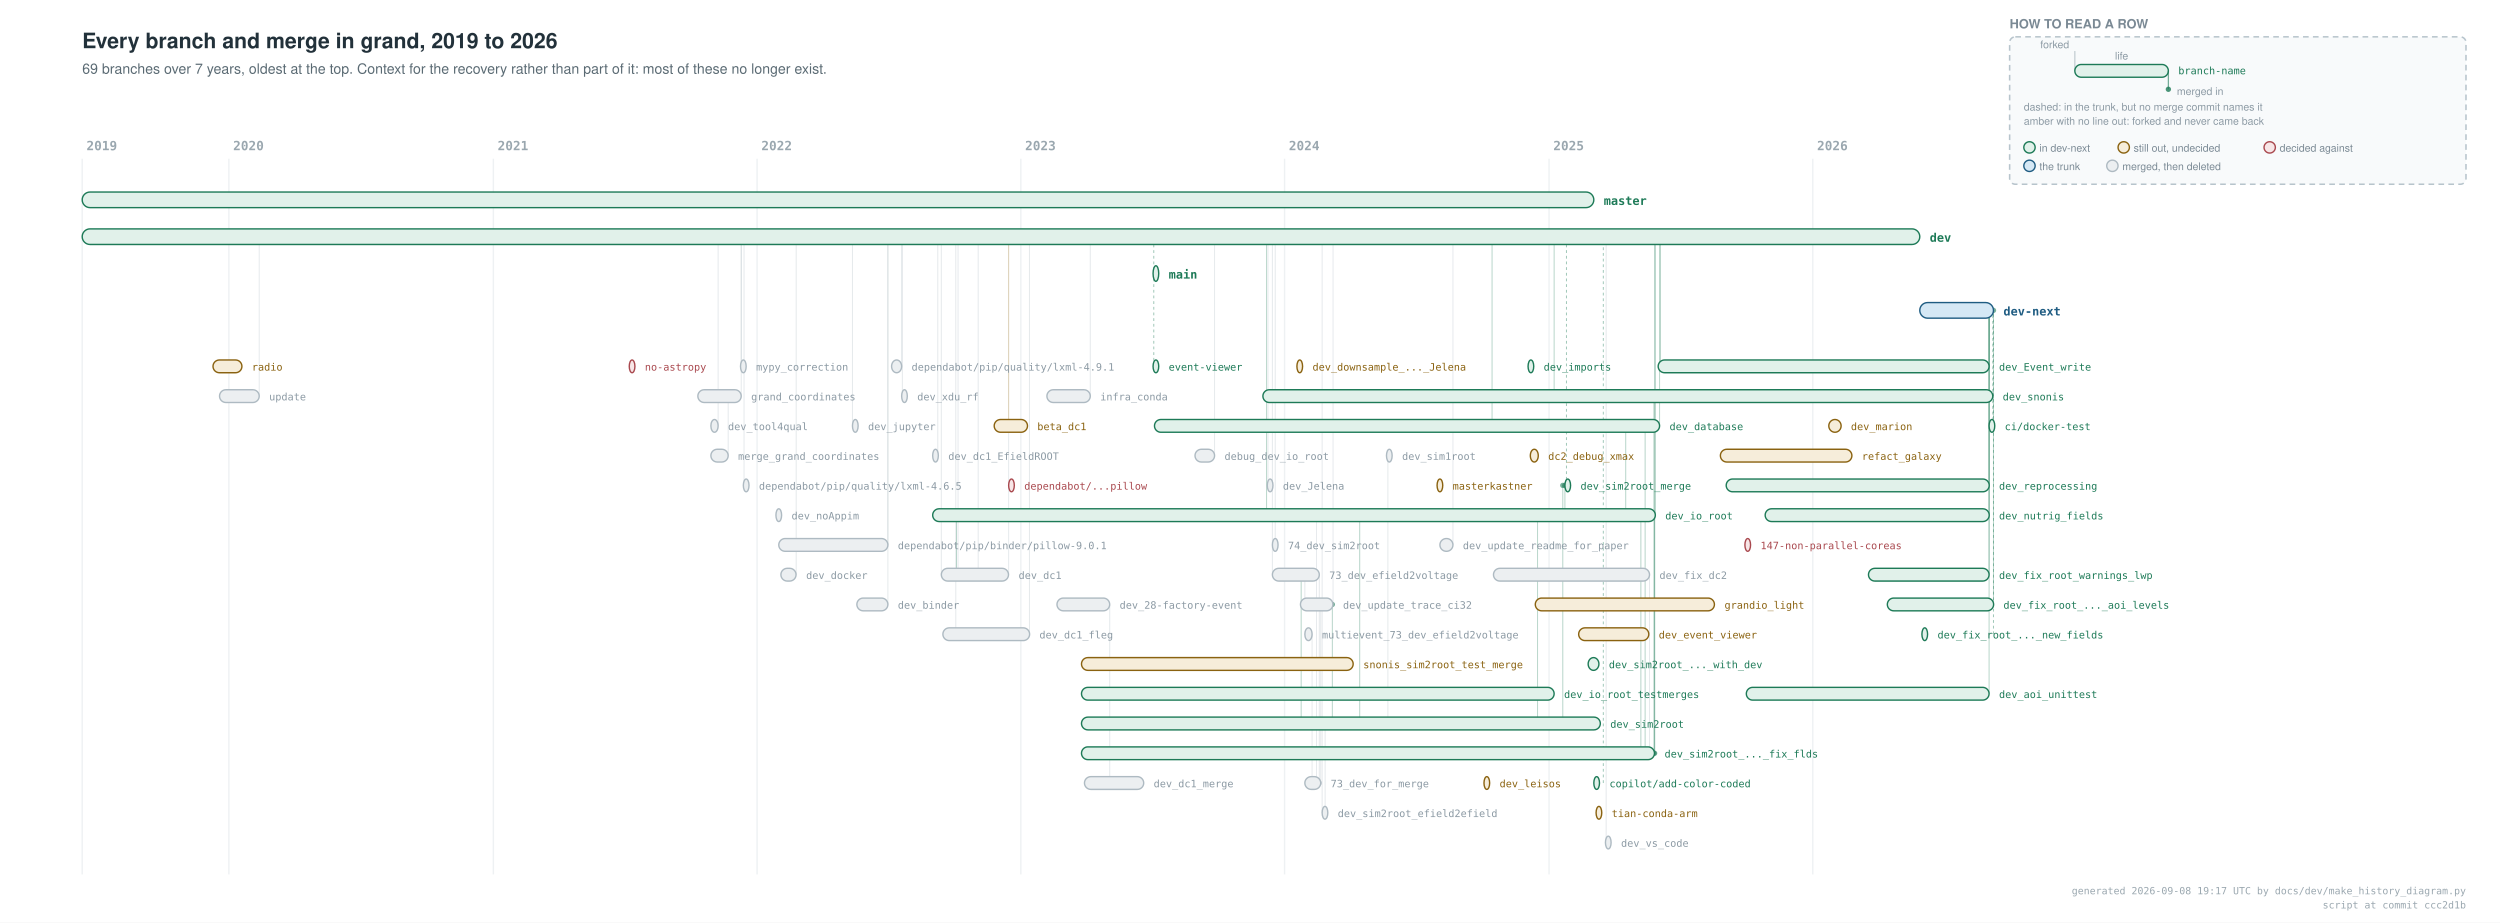
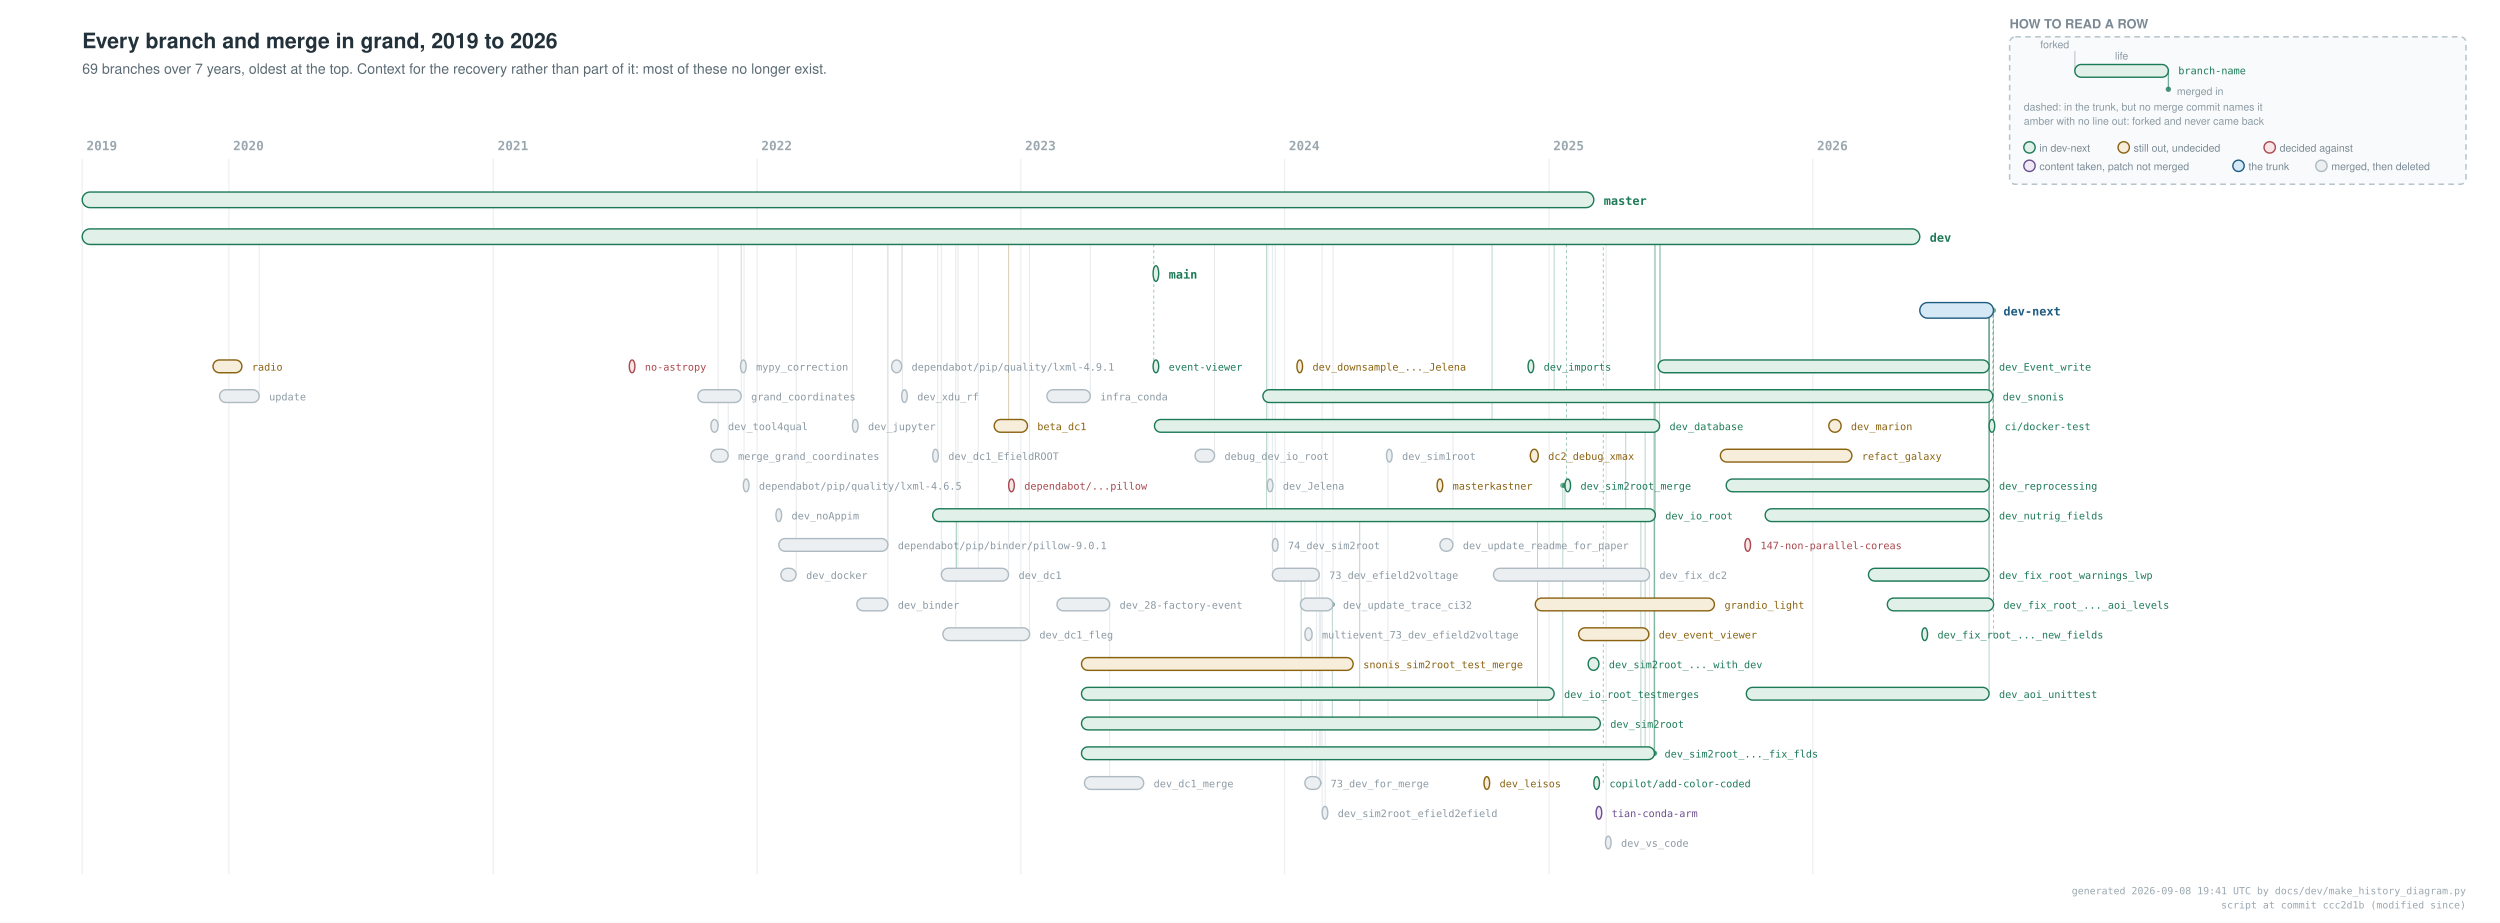
<svg xmlns="http://www.w3.org/2000/svg" viewBox="0 0 1764 651" width="1764" height="651" font-family="IBM Plex Sans, Helvetica, Arial, sans-serif">
  <rect width="1764" height="651" fill="#FFFFFF" />
  <text x="58" y="34" font-size="15" font-weight="600" fill="#22313A">Every branch and merge in grand, 2019 to 2026</text>
  <text x="58" y="52" font-size="10" fill="#5A6A73">69 branches over 7 years, oldest at the top. Context for the recovery rather than part of it: most of these no longer exist.</text>
  <line x1="58.0" y1="112" x2="58.0" y2="617" stroke="#EEF1F3" stroke-width="1" />
  <text x="61.0" y="106" font-family="IBM Plex Mono, monospace" font-size="9" font-weight="600" fill="#9AA7AF">2019</text>
  <line x1="161.5" y1="112" x2="161.5" y2="617" stroke="#EEF1F3" stroke-width="1" />
  <text x="164.5" y="106" font-family="IBM Plex Mono, monospace" font-size="9" font-weight="600" fill="#9AA7AF">2020</text>
  <line x1="348.1" y1="112" x2="348.1" y2="617" stroke="#EEF1F3" stroke-width="1" />
  <text x="351.1" y="106" font-family="IBM Plex Mono, monospace" font-size="9" font-weight="600" fill="#9AA7AF">2021</text>
  <line x1="534.2" y1="112" x2="534.2" y2="617" stroke="#EEF1F3" stroke-width="1" />
  <text x="537.2" y="106" font-family="IBM Plex Mono, monospace" font-size="9" font-weight="600" fill="#9AA7AF">2022</text>
  <line x1="720.3" y1="112" x2="720.3" y2="617" stroke="#EEF1F3" stroke-width="1" />
  <text x="723.3" y="106" font-family="IBM Plex Mono, monospace" font-size="9" font-weight="600" fill="#9AA7AF">2023</text>
  <line x1="906.4" y1="112" x2="906.4" y2="617" stroke="#EEF1F3" stroke-width="1" />
  <text x="909.4" y="106" font-family="IBM Plex Mono, monospace" font-size="9" font-weight="600" fill="#9AA7AF">2024</text>
  <line x1="1093.0" y1="112" x2="1093.0" y2="617" stroke="#EEF1F3" stroke-width="1" />
  <text x="1096.0" y="106" font-family="IBM Plex Mono, monospace" font-size="9" font-weight="600" fill="#9AA7AF">2025</text>
  <line x1="1279.1" y1="112" x2="1279.1" y2="617" stroke="#EEF1F3" stroke-width="1" />
  <text x="1282.1" y="106" font-family="IBM Plex Mono, monospace" font-size="9" font-weight="600" fill="#9AA7AF">2026</text>
  <path d="M 182.9 279.5 L 182.9 167.0" stroke="#AEBAC2" stroke-width="0.7" fill="none" opacity="0.32" />
  <circle cx="182.9" cy="167.0" r="1.9" fill="#AEBAC2" opacity="0.6" />
  <path d="M 506.7 300.5 L 506.7 167.0" stroke="#AEBAC2" stroke-width="0.7" fill="none" opacity="0.32" />
  <circle cx="506.7" cy="167.0" r="1.9" fill="#AEBAC2" opacity="0.6" />
  <path d="M 523.0 279.5 L 523.0 167.0" stroke="#AEBAC2" stroke-width="0.7" fill="none" opacity="0.32" />
  <circle cx="523.0" cy="167.0" r="1.9" fill="#AEBAC2" opacity="0.6" />
  <path d="M 513.8 321.5 L 513.8 279.5" stroke="#AEBAC2" stroke-width="0.7" fill="none" opacity="0.32" />
  <circle cx="513.8" cy="279.5" r="1.9" fill="#AEBAC2" opacity="0.6" />
  <path d="M 523.0 258.5 L 523.0 167.0" stroke="#AEBAC2" stroke-width="0.7" fill="none" opacity="0.32" />
  <circle cx="523.0" cy="167.0" r="1.9" fill="#AEBAC2" opacity="0.6" />
  <path d="M 525.0 342.5 L 525.0 167.0" stroke="#AEBAC2" stroke-width="0.7" fill="none" opacity="0.32" />
  <circle cx="525.0" cy="167.0" r="1.9" fill="#AEBAC2" opacity="0.6" />
  <path d="M 561.8 405.5 L 561.8 167.0" stroke="#AEBAC2" stroke-width="0.7" fill="none" opacity="0.32" />
  <circle cx="561.8" cy="167.0" r="1.9" fill="#AEBAC2" opacity="0.6" />
  <path d="M 601.5 300.5 L 601.5 167.0" stroke="#AEBAC2" stroke-width="0.7" fill="none" opacity="0.32" />
  <circle cx="601.5" cy="167.0" r="1.9" fill="#AEBAC2" opacity="0.6" />
  <path d="M 626.5 426.5 L 626.5 167.0" stroke="#AEBAC2" stroke-width="0.7" fill="none" opacity="0.32" />
  <circle cx="626.5" cy="167.0" r="1.9" fill="#AEBAC2" opacity="0.6" />
  <path d="M 626.5 384.5 L 626.5 167.0" stroke="#AEBAC2" stroke-width="0.7" fill="none" opacity="0.32" />
  <circle cx="626.5" cy="167.0" r="1.9" fill="#AEBAC2" opacity="0.6" />
  <path d="M 636.2 258.5 L 636.2 167.0" stroke="#AEBAC2" stroke-width="0.7" fill="none" opacity="0.32" />
  <circle cx="636.2" cy="167.0" r="1.9" fill="#AEBAC2" opacity="0.6" />
  <path d="M 636.7 279.5 L 636.7 167.0" stroke="#AEBAC2" stroke-width="0.7" fill="none" opacity="0.32" />
  <circle cx="636.7" cy="167.0" r="1.9" fill="#AEBAC2" opacity="0.6" />
  <path d="M 674.9 363.5 L 674.9 405.5" stroke="#1D7A57" stroke-width="0.7" fill="none" opacity="0.32" />
  <circle cx="674.9" cy="405.5" r="1.9" fill="#1D7A57" opacity="0.6" />
  <path d="M 661.7 321.5 L 661.7 167.0" stroke="#AEBAC2" stroke-width="0.7" fill="none" opacity="0.32" />
  <circle cx="661.7" cy="167.0" r="1.9" fill="#AEBAC2" opacity="0.6" />
  <path d="M 664.2 405.5 L 664.2 167.0" stroke="#AEBAC2" stroke-width="0.7" fill="none" opacity="0.32" />
  <circle cx="664.2" cy="167.0" r="1.9" fill="#AEBAC2" opacity="0.6" />
  <path d="M 674.4 447.5 L 674.4 167.0" stroke="#AEBAC2" stroke-width="0.7" fill="none" opacity="0.32" />
  <circle cx="674.4" cy="167.0" r="1.9" fill="#AEBAC2" opacity="0.6" />
  <path d="M 676.0 405.5 L 676.0 167.0" stroke="#AEBAC2" stroke-width="0.7" fill="none" opacity="0.32" />
  <circle cx="676.0" cy="167.0" r="1.9" fill="#AEBAC2" opacity="0.6" />
  <path d="M 690.2 405.5 L 690.2 167.0" stroke="#AEBAC2" stroke-width="0.7" fill="none" opacity="0.32" />
  <circle cx="690.2" cy="167.0" r="1.9" fill="#AEBAC2" opacity="0.6" />
  <path d="M 711.7 405.5 L 711.7 300.5" stroke="#AEBAC2" stroke-width="0.7" fill="none" opacity="0.32" />
  <circle cx="711.7" cy="300.5" r="1.9" fill="#AEBAC2" opacity="0.6" />
  <path d="M 711.7 300.5 L 711.7 167.0" stroke="#8A6210" stroke-width="0.7" fill="none" opacity="0.32" />
  <circle cx="711.7" cy="167.0" r="1.9" fill="#8A6210" opacity="0.6" />
  <path d="M 726.4 447.5 L 726.4 167.0" stroke="#AEBAC2" stroke-width="0.7" fill="none" opacity="0.32" />
  <circle cx="726.4" cy="167.0" r="1.9" fill="#AEBAC2" opacity="0.6" />
  <path d="M 769.3 279.5 L 769.3 167.0" stroke="#AEBAC2" stroke-width="0.7" fill="none" opacity="0.32" />
  <circle cx="769.3" cy="167.0" r="1.9" fill="#AEBAC2" opacity="0.6" />
  <path d="M 783.0 426.5 L 783.0 552.5" stroke="#AEBAC2" stroke-width="0.7" fill="none" opacity="0.32" />
  <circle cx="783.0" cy="552.5" r="1.9" fill="#AEBAC2" opacity="0.6" />
  <path d="M 1084.9 510.5 L 1084.9 363.5" stroke="#1D7A57" stroke-width="0.7" fill="none" opacity="0.32" />
  <circle cx="1084.9" cy="363.5" r="1.9" fill="#1D7A57" opacity="0.6" />
  <path d="M 1147.1 363.5 L 1147.1 300.5" stroke="#1D7A57" stroke-width="0.7" fill="none" opacity="0.32" />
  <circle cx="1147.1" cy="300.5" r="1.9" fill="#1D7A57" opacity="0.6" />
  <path d="M 857.0 321.5 L 857.0 167.0" stroke="#AEBAC2" stroke-width="0.7" fill="none" opacity="0.32" />
  <circle cx="857.0" cy="167.0" r="1.9" fill="#AEBAC2" opacity="0.6" />
  <path d="M 893.7 363.5 L 893.7 167.0" stroke="#1D7A57" stroke-width="0.7" fill="none" opacity="0.32" />
  <circle cx="893.7" cy="167.0" r="1.9" fill="#1D7A57" opacity="0.6" />
  <path d="M 894.7 342.5 L 894.7 167.0" stroke="#AEBAC2" stroke-width="0.7" fill="none" opacity="0.32" />
  <circle cx="894.7" cy="167.0" r="1.9" fill="#AEBAC2" opacity="0.6" />
  <path d="M 897.8 405.5 L 897.8 167.0" stroke="#AEBAC2" stroke-width="0.7" fill="none" opacity="0.32" />
  <circle cx="897.8" cy="167.0" r="1.9" fill="#AEBAC2" opacity="0.6" />
  <path d="M 899.8 384.5 L 899.8 167.0" stroke="#AEBAC2" stroke-width="0.7" fill="none" opacity="0.32" />
  <circle cx="899.8" cy="167.0" r="1.9" fill="#AEBAC2" opacity="0.6" />
  <path d="M 1052.8 300.5 L 1052.8 167.0" stroke="#1D7A57" stroke-width="0.7" fill="none" opacity="0.32" />
  <circle cx="1052.8" cy="167.0" r="1.9" fill="#1D7A57" opacity="0.6" />
  <path d="M 918.1 510.5 L 918.1 405.5" stroke="#1D7A57" stroke-width="0.7" fill="none" opacity="0.32" />
  <circle cx="918.1" cy="405.5" r="1.9" fill="#1D7A57" opacity="0.6" />
  <path d="M 920.7 405.5 L 920.7 426.5" stroke="#AEBAC2" stroke-width="0.7" fill="none" opacity="0.32" />
  <circle cx="920.7" cy="426.5" r="1.9" fill="#AEBAC2" opacity="0.6" />
  <path d="M 925.8 447.5 L 925.8 552.5" stroke="#AEBAC2" stroke-width="0.7" fill="none" opacity="0.32" />
  <circle cx="925.8" cy="552.5" r="1.9" fill="#AEBAC2" opacity="0.6" />
  <path d="M 928.9 552.5 L 928.9 363.5" stroke="#AEBAC2" stroke-width="0.7" fill="none" opacity="0.32" />
  <circle cx="928.9" cy="363.5" r="1.9" fill="#AEBAC2" opacity="0.6" />
  <path d="M 930.9 405.5 L 930.9 552.5" stroke="#AEBAC2" stroke-width="0.7" fill="none" opacity="0.32" />
  <circle cx="930.9" cy="552.5" r="1.9" fill="#AEBAC2" opacity="0.6" />
  <path d="M 931.9 552.5 L 931.9 426.5" stroke="#AEBAC2" stroke-width="0.7" fill="none" opacity="0.32" />
  <circle cx="931.9" cy="426.5" r="1.9" fill="#AEBAC2" opacity="0.6" />
  <path d="M 940.1 510.5 L 940.1 426.5" stroke="#1D7A57" stroke-width="0.7" fill="none" opacity="0.32" />
  <circle cx="940.1" cy="426.5" r="1.9" fill="#1D7A57" opacity="0.6" />
  <path d="M 932.9 573.5 L 932.9 167.0" stroke="#AEBAC2" stroke-width="0.7" fill="none" opacity="0.32" />
  <circle cx="932.9" cy="167.0" r="1.9" fill="#AEBAC2" opacity="0.6" />
  <path d="M 935.0 573.5 L 935.0 510.5" stroke="#AEBAC2" stroke-width="0.7" fill="none" opacity="0.32" />
  <circle cx="935.0" cy="510.5" r="1.9" fill="#AEBAC2" opacity="0.6" />
  <path d="M 940.6 426.5 L 940.6 167.0" stroke="#AEBAC2" stroke-width="0.7" fill="none" opacity="0.32" />
  <circle cx="940.6" cy="167.0" r="1.9" fill="#AEBAC2" opacity="0.6" />
  <path d="M 959.4 363.5 L 959.4 510.5" stroke="#1D7A57" stroke-width="0.7" fill="none" opacity="0.32" />
  <circle cx="959.4" cy="510.5" r="1.9" fill="#1D7A57" opacity="0.6" />
  <path d="M 979.3 321.5 L 979.3 510.5" stroke="#AEBAC2" stroke-width="0.7" fill="none" opacity="0.32" />
  <circle cx="979.3" cy="510.5" r="1.9" fill="#AEBAC2" opacity="0.6" />
  <path d="M 1025.2 384.5 L 1025.2 167.0" stroke="#AEBAC2" stroke-width="0.7" fill="none" opacity="0.32" />
  <circle cx="1025.2" cy="167.0" r="1.9" fill="#AEBAC2" opacity="0.6" />
  <path d="M 1096.6 279.5 L 1096.6 167.0" stroke="#1D7A57" stroke-width="0.7" fill="none" opacity="0.32" />
  <circle cx="1096.6" cy="167.0" r="1.9" fill="#1D7A57" opacity="0.6" />
  <path d="M 1104.2 363.5 L 1104.2 342.5" stroke="#1D7A57" stroke-width="0.7" fill="none" opacity="0.32" />
  <circle cx="1104.2" cy="342.5" r="1.9" fill="#1D7A57" opacity="0.6" />
  <path d="M 1102.7 510.5 L 1102.7 342.5" stroke="#1D7A57" stroke-width="0.7" fill="none" opacity="0.32" />
  <circle cx="1102.7" cy="342.5" r="1.9" fill="#1D7A57" opacity="0.6" />
  <path d="M 1167.5 363.5 L 1167.5 531.5" stroke="#1D7A57" stroke-width="0.7" fill="none" opacity="0.32" />
  <circle cx="1167.5" cy="531.5" r="1.9" fill="#1D7A57" opacity="0.6" />
  <path d="M 1167.0 279.5 L 1167.0 531.5" stroke="#1D7A57" stroke-width="0.7" fill="none" opacity="0.32" />
  <circle cx="1167.0" cy="531.5" r="1.9" fill="#1D7A57" opacity="0.6" />
  <path d="M 1133.3 594.5 L 1133.3 167.0" stroke="#AEBAC2" stroke-width="0.7" fill="none" opacity="0.32" />
  <circle cx="1133.3" cy="167.0" r="1.9" fill="#AEBAC2" opacity="0.6" />
  <path d="M 1157.8 531.5 L 1157.8 363.5" stroke="#1D7A57" stroke-width="0.7" fill="none" opacity="0.32" />
  <circle cx="1157.8" cy="363.5" r="1.9" fill="#1D7A57" opacity="0.6" />
  <path d="M 1160.8 531.5 L 1160.8 300.5" stroke="#1D7A57" stroke-width="0.7" fill="none" opacity="0.32" />
  <circle cx="1160.8" cy="300.5" r="1.9" fill="#1D7A57" opacity="0.6" />
  <path d="M 1163.9 405.5 L 1163.9 531.5" stroke="#AEBAC2" stroke-width="0.7" fill="none" opacity="0.32" />
  <circle cx="1163.9" cy="531.5" r="1.9" fill="#AEBAC2" opacity="0.6" />
  <path d="M 1167.5 531.5 L 1167.5 167.0" stroke="#1D7A57" stroke-width="0.7" fill="none" opacity="0.32" />
  <circle cx="1167.5" cy="167.0" r="1.9" fill="#1D7A57" opacity="0.6" />
  <path d="M 1168.0 363.5 L 1168.0 167.0" stroke="#1D7A57" stroke-width="0.7" fill="none" opacity="0.32" />
  <circle cx="1168.0" cy="167.0" r="1.9" fill="#1D7A57" opacity="0.6" />
  <path d="M 1171.6 258.5 L 1171.6 167.0" stroke="#1D7A57" stroke-width="0.7" fill="none" opacity="0.32" />
  <circle cx="1171.6" cy="167.0" r="1.9" fill="#1D7A57" opacity="0.6" />
  <path d="M 1171.0 300.5 L 1171.0 167.0" stroke="#1D7A57" stroke-width="0.7" fill="none" opacity="0.32" />
  <circle cx="1171.0" cy="167.0" r="1.9" fill="#1D7A57" opacity="0.6" />
  <path d="M 1403.5 405.5 L 1403.5 219.0" stroke="#1D7A57" stroke-width="0.7" fill="none" opacity="0.32" />
  <circle cx="1403.5" cy="219.0" r="1.9" fill="#1D7A57" opacity="0.6" />
  <path d="M 1403.5 363.5 L 1403.5 219.0" stroke="#1D7A57" stroke-width="0.7" fill="none" opacity="0.32" />
  <circle cx="1403.5" cy="219.0" r="1.9" fill="#1D7A57" opacity="0.6" />
  <path d="M 1403.5 342.5 L 1403.5 219.0" stroke="#1D7A57" stroke-width="0.7" fill="none" opacity="0.32" />
  <circle cx="1403.5" cy="219.0" r="1.9" fill="#1D7A57" opacity="0.6" />
  <path d="M 1403.5 258.5 L 1403.5 219.0" stroke="#1D7A57" stroke-width="0.7" fill="none" opacity="0.32" />
  <circle cx="1403.5" cy="219.0" r="1.9" fill="#1D7A57" opacity="0.6" />
  <path d="M 1403.5 489.5 L 1403.5 219.0" stroke="#1D7A57" stroke-width="0.7" fill="none" opacity="0.32" />
  <circle cx="1403.5" cy="219.0" r="1.9" fill="#1D7A57" opacity="0.6" />
  <path d="M 1406.6 426.5 L 1406.6 219.0" stroke="#1D7A57" stroke-width="0.7" fill="none" opacity="0.32" />
  <circle cx="1406.6" cy="219.0" r="1.9" fill="#1D7A57" opacity="0.6" />
  <path d="M 814.1 258.5 L 814.1 167.0" stroke="#1D7A57" stroke-width="0.7" stroke-dasharray="2 2" fill="none" opacity="0.42" />
  <path d="M 1105.3 342.5 L 1105.3 167.0" stroke="#1D7A57" stroke-width="0.7" stroke-dasharray="2 2" fill="none" opacity="0.42" />
  <path d="M 1131.3 552.5 L 1131.3 167.0" stroke="#1D7A57" stroke-width="0.7" stroke-dasharray="2 2" fill="none" opacity="0.42" />
  <path d="M 1406.6 447.5 L 1406.6 219.0" stroke="#1D7A57" stroke-width="0.7" stroke-dasharray="2 2" fill="none" opacity="0.42" />
  <path d="M 1406.1 300.5 L 1406.1 219.0" stroke="#1D7A57" stroke-width="0.7" stroke-dasharray="2 2" fill="none" opacity="0.42" />
  <rect x="58.0" y="135.5" width="1066.6" height="11" rx="5.5" fill="#E1F1EA" stroke="#1D7A57" stroke-width="1" />
  <text x="1131.6" y="144.6" font-family="IBM Plex Mono, monospace" font-size="8.4" font-weight="600" fill="#1D7A57">master</text>
  <rect x="58.0" y="161.5" width="1296.6" height="11" rx="5.5" fill="#E1F1EA" stroke="#1D7A57" stroke-width="1" />
  <text x="1361.6" y="170.6" font-family="IBM Plex Mono, monospace" font-size="8.4" font-weight="600" fill="#1D7A57">dev</text>
  <rect x="813.6" y="187.5" width="4.0" height="11" rx="5.5" fill="#E1F1EA" stroke="#1D7A57" stroke-width="1" />
  <text x="824.6" y="196.6" font-family="IBM Plex Mono, monospace" font-size="8.4" font-weight="600" fill="#1D7A57">main</text>
  <rect x="1354.6" y="213.5" width="52.0" height="11" rx="5.5" fill="#D5E8F5" stroke="#1F5C82" stroke-width="1" />
  <text x="1413.6" y="222.6" font-family="IBM Plex Mono, monospace" font-size="8.4" font-weight="600" fill="#1F5C82">dev-next</text>
  <rect x="150.3" y="254.0" width="20.4" height="9" rx="4.5" fill="#F6EDDA" stroke="#8A6210" stroke-width="1" />
  <text x="177.7" y="261.5" font-family="IBM Plex Mono, monospace" font-size="7.2" font-weight="500" fill="#8A6210">radio</text>
  <rect x="154.9" y="275.0" width="28.0" height="9" rx="4.5" fill="#ECEFF1" stroke="#AEBAC2" stroke-width="1" />
  <text x="189.9" y="282.5" font-family="IBM Plex Mono, monospace" font-size="7.2" font-weight="500" fill="#8B99A3">update</text>
  <rect x="444.0" y="254.0" width="4.0" height="9" rx="4.5" fill="#F7E6E7" stroke="#A9484E" stroke-width="1" />
  <text x="455.0" y="261.5" font-family="IBM Plex Mono, monospace" font-size="7.2" font-weight="500" fill="#A9484E">no-astropy</text>
  <rect x="492.4" y="275.0" width="30.6" height="9" rx="4.5" fill="#ECEFF1" stroke="#AEBAC2" stroke-width="1" />
  <text x="530.0" y="282.5" font-family="IBM Plex Mono, monospace" font-size="7.2" font-weight="500" fill="#8B99A3">grand_coordinates</text>
  <rect x="501.6" y="296.0" width="5.1" height="9" rx="4.5" fill="#ECEFF1" stroke="#AEBAC2" stroke-width="1" />
  <text x="513.7" y="303.5" font-family="IBM Plex Mono, monospace" font-size="7.2" font-weight="500" fill="#8B99A3">dev_tool4qual</text>
  <rect x="501.6" y="317.0" width="12.2" height="9" rx="4.5" fill="#ECEFF1" stroke="#AEBAC2" stroke-width="1" />
  <text x="520.8" y="324.5" font-family="IBM Plex Mono, monospace" font-size="7.2" font-weight="500" fill="#8B99A3">merge_grand_coordinates</text>
  <rect x="522.5" y="254.0" width="4.0" height="9" rx="4.5" fill="#ECEFF1" stroke="#AEBAC2" stroke-width="1" />
  <text x="533.5" y="261.5" font-family="IBM Plex Mono, monospace" font-size="7.2" font-weight="500" fill="#8B99A3">mypy_correction</text>
  <rect x="524.5" y="338.0" width="4.0" height="9" rx="4.5" fill="#ECEFF1" stroke="#AEBAC2" stroke-width="1" />
  <text x="535.5" y="345.5" font-family="IBM Plex Mono, monospace" font-size="7.2" font-weight="500" fill="#8B99A3">dependabot/pip/quality/lxml-4.6.5</text>
  <rect x="547.5" y="359.0" width="4.0" height="9" rx="4.5" fill="#ECEFF1" stroke="#AEBAC2" stroke-width="1" />
  <text x="558.5" y="366.5" font-family="IBM Plex Mono, monospace" font-size="7.2" font-weight="500" fill="#8B99A3">dev_noAppim</text>
  <rect x="549.5" y="380.0" width="77.0" height="9" rx="4.5" fill="#ECEFF1" stroke="#AEBAC2" stroke-width="1" />
  <text x="633.5" y="387.5" font-family="IBM Plex Mono, monospace" font-size="7.2" font-weight="500" fill="#8B99A3">dependabot/pip/binder/pillow-9.0.1</text>
  <rect x="551.0" y="401.0" width="10.7" height="9" rx="4.5" fill="#ECEFF1" stroke="#AEBAC2" stroke-width="1" />
  <text x="568.8" y="408.5" font-family="IBM Plex Mono, monospace" font-size="7.2" font-weight="500" fill="#8B99A3">dev_docker</text>
  <rect x="601.5" y="296.0" width="4.0" height="9" rx="4.5" fill="#ECEFF1" stroke="#AEBAC2" stroke-width="1" />
  <text x="612.5" y="303.5" font-family="IBM Plex Mono, monospace" font-size="7.2" font-weight="500" fill="#8B99A3">dev_jupyter</text>
  <rect x="604.6" y="422.0" width="21.9" height="9" rx="4.5" fill="#ECEFF1" stroke="#AEBAC2" stroke-width="1" />
  <text x="633.5" y="429.5" font-family="IBM Plex Mono, monospace" font-size="7.2" font-weight="500" fill="#8B99A3">dev_binder</text>
  <rect x="629.1" y="254.0" width="7.1" height="9" rx="4.5" fill="#ECEFF1" stroke="#AEBAC2" stroke-width="1" />
  <text x="643.2" y="261.5" font-family="IBM Plex Mono, monospace" font-size="7.2" font-weight="500" fill="#8B99A3">dependabot/pip/quality/lxml-4.9.1</text>
  <rect x="636.2" y="275.0" width="4.0" height="9" rx="4.5" fill="#ECEFF1" stroke="#AEBAC2" stroke-width="1" />
  <text x="647.2" y="282.5" font-family="IBM Plex Mono, monospace" font-size="7.2" font-weight="500" fill="#8B99A3">dev_xdu_rf</text>
  <rect x="658.1" y="317.0" width="4.0" height="9" rx="4.5" fill="#ECEFF1" stroke="#AEBAC2" stroke-width="1" />
  <text x="669.1" y="324.5" font-family="IBM Plex Mono, monospace" font-size="7.2" font-weight="500" fill="#8B99A3">dev_dc1_EfieldROOT</text>
  <rect x="658.1" y="359.0" width="509.9" height="9" rx="4.5" fill="#E1F1EA" stroke="#1D7A57" stroke-width="1" />
  <text x="1175.0" y="366.5" font-family="IBM Plex Mono, monospace" font-size="7.2" font-weight="500" fill="#1D7A57">dev_io_root</text>
  <rect x="664.2" y="401.0" width="47.4" height="9" rx="4.5" fill="#ECEFF1" stroke="#AEBAC2" stroke-width="1" />
  <text x="718.7" y="408.5" font-family="IBM Plex Mono, monospace" font-size="7.2" font-weight="500" fill="#8B99A3">dev_dc1</text>
  <rect x="665.3" y="443.0" width="61.2" height="9" rx="4.5" fill="#ECEFF1" stroke="#AEBAC2" stroke-width="1" />
  <text x="733.4" y="450.5" font-family="IBM Plex Mono, monospace" font-size="7.2" font-weight="500" fill="#8B99A3">dev_dc1_fleg</text>
  <rect x="701.5" y="296.0" width="23.5" height="9" rx="4.5" fill="#F6EDDA" stroke="#8A6210" stroke-width="1" />
  <text x="731.9" y="303.5" font-family="IBM Plex Mono, monospace" font-size="7.2" font-weight="500" fill="#8A6210">beta_dc1</text>
  <rect x="711.7" y="338.0" width="4.0" height="9" rx="4.5" fill="#F7E6E7" stroke="#A9484E" stroke-width="1" />
  <text x="722.7" y="345.5" font-family="IBM Plex Mono, monospace" font-size="7.2" font-weight="500" fill="#A9484E">dependabot/...pillow</text>
  <rect x="738.7" y="275.0" width="30.6" height="9" rx="4.5" fill="#ECEFF1" stroke="#AEBAC2" stroke-width="1" />
  <text x="776.3" y="282.5" font-family="IBM Plex Mono, monospace" font-size="7.2" font-weight="500" fill="#8B99A3">infra_conda</text>
  <rect x="745.8" y="422.0" width="37.2" height="9" rx="4.5" fill="#ECEFF1" stroke="#AEBAC2" stroke-width="1" />
  <text x="790.0" y="429.5" font-family="IBM Plex Mono, monospace" font-size="7.2" font-weight="500" fill="#8B99A3">dev_28-factory-event</text>
  <rect x="763.1" y="464.0" width="191.7" height="9" rx="4.5" fill="#F6EDDA" stroke="#8A6210" stroke-width="1" />
  <text x="961.9" y="471.5" font-family="IBM Plex Mono, monospace" font-size="7.2" font-weight="500" fill="#8A6210">snonis_sim2root_test_merge</text>
  <rect x="763.1" y="485.0" width="333.5" height="9" rx="4.5" fill="#E1F1EA" stroke="#1D7A57" stroke-width="1" />
  <text x="1103.6" y="492.5" font-family="IBM Plex Mono, monospace" font-size="7.2" font-weight="500" fill="#1D7A57">dev_io_root_testmerges</text>
  <rect x="763.1" y="506.0" width="366.1" height="9" rx="4.5" fill="#E1F1EA" stroke="#1D7A57" stroke-width="1" />
  <text x="1136.2" y="513.5" font-family="IBM Plex Mono, monospace" font-size="7.2" font-weight="500" fill="#1D7A57">dev_sim2root</text>
  <rect x="763.1" y="527.0" width="404.3" height="9" rx="4.5" fill="#E1F1EA" stroke="#1D7A57" stroke-width="1" />
  <text x="1174.5" y="534.5" font-family="IBM Plex Mono, monospace" font-size="7.2" font-weight="500" fill="#1D7A57">dev_sim2root_..._fix_flds</text>
  <rect x="765.2" y="548.0" width="41.8" height="9" rx="4.5" fill="#ECEFF1" stroke="#AEBAC2" stroke-width="1" />
  <text x="814.0" y="555.5" font-family="IBM Plex Mono, monospace" font-size="7.2" font-weight="500" fill="#8B99A3">dev_dc1_merge</text>
  <rect x="813.6" y="254.0" width="4.0" height="9" rx="4.5" fill="#E1F1EA" stroke="#1D7A57" stroke-width="1" />
  <text x="824.6" y="261.5" font-family="IBM Plex Mono, monospace" font-size="7.2" font-weight="500" fill="#1D7A57">event-viewer</text>
  <rect x="814.6" y="296.0" width="356.4" height="9" rx="4.5" fill="#E1F1EA" stroke="#1D7A57" stroke-width="1" />
  <text x="1178.0" y="303.5" font-family="IBM Plex Mono, monospace" font-size="7.2" font-weight="500" fill="#1D7A57">dev_database</text>
  <rect x="843.2" y="317.0" width="13.8" height="9" rx="4.5" fill="#ECEFF1" stroke="#AEBAC2" stroke-width="1" />
  <text x="864.0" y="324.5" font-family="IBM Plex Mono, monospace" font-size="7.2" font-weight="500" fill="#8B99A3">debug_dev_io_root</text>
  <rect x="891.1" y="275.0" width="515.0" height="9" rx="4.5" fill="#E1F1EA" stroke="#1D7A57" stroke-width="1" />
  <text x="1413.1" y="282.5" font-family="IBM Plex Mono, monospace" font-size="7.2" font-weight="500" fill="#1D7A57">dev_snonis</text>
  <rect x="894.2" y="338.0" width="4.0" height="9" rx="4.5" fill="#ECEFF1" stroke="#AEBAC2" stroke-width="1" />
  <text x="905.2" y="345.5" font-family="IBM Plex Mono, monospace" font-size="7.2" font-weight="500" fill="#8B99A3">dev_Jelena</text>
  <rect x="897.8" y="380.0" width="4.0" height="9" rx="4.5" fill="#ECEFF1" stroke="#AEBAC2" stroke-width="1" />
  <text x="908.8" y="387.5" font-family="IBM Plex Mono, monospace" font-size="7.2" font-weight="500" fill="#8B99A3">74_dev_sim2root</text>
  <rect x="897.8" y="401.0" width="33.1" height="9" rx="4.5" fill="#ECEFF1" stroke="#AEBAC2" stroke-width="1" />
  <text x="937.9" y="408.5" font-family="IBM Plex Mono, monospace" font-size="7.2" font-weight="500" fill="#8B99A3">73_dev_efield2voltage</text>
  <rect x="915.1" y="254.0" width="4.0" height="9" rx="4.5" fill="#F6EDDA" stroke="#8A6210" stroke-width="1" />
  <text x="926.1" y="261.5" font-family="IBM Plex Mono, monospace" font-size="7.2" font-weight="500" fill="#8A6210">dev_downsample_..._Jelena</text>
  <rect x="917.6" y="422.0" width="22.9" height="9" rx="4.5" fill="#ECEFF1" stroke="#AEBAC2" stroke-width="1" />
  <text x="947.6" y="429.5" font-family="IBM Plex Mono, monospace" font-size="7.2" font-weight="500" fill="#8B99A3">dev_update_trace_ci32</text>
  <rect x="920.7" y="443.0" width="5.1" height="9" rx="4.5" fill="#ECEFF1" stroke="#AEBAC2" stroke-width="1" />
  <text x="932.8" y="450.5" font-family="IBM Plex Mono, monospace" font-size="7.2" font-weight="500" fill="#8B99A3">multievent_73_dev_efield2voltage</text>
  <rect x="920.7" y="548.0" width="11.2" height="9" rx="4.5" fill="#ECEFF1" stroke="#AEBAC2" stroke-width="1" />
  <text x="938.9" y="555.5" font-family="IBM Plex Mono, monospace" font-size="7.2" font-weight="500" fill="#8B99A3">73_dev_for_merge</text>
  <rect x="932.9" y="569.0" width="4.0" height="9" rx="4.5" fill="#ECEFF1" stroke="#AEBAC2" stroke-width="1" />
  <text x="943.9" y="576.5" font-family="IBM Plex Mono, monospace" font-size="7.2" font-weight="500" fill="#8B99A3">dev_sim2root_efield2efield</text>
  <rect x="978.3" y="317.0" width="4.0" height="9" rx="4.5" fill="#ECEFF1" stroke="#AEBAC2" stroke-width="1" />
  <text x="989.3" y="324.5" font-family="IBM Plex Mono, monospace" font-size="7.2" font-weight="500" fill="#8B99A3">dev_sim1root</text>
  <rect x="1014.0" y="338.0" width="4.0" height="9" rx="4.5" fill="#F6EDDA" stroke="#8A6210" stroke-width="1" />
  <text x="1025.0" y="345.5" font-family="IBM Plex Mono, monospace" font-size="7.2" font-weight="500" fill="#8A6210">masterkastner</text>
  <rect x="1016.0" y="380.0" width="9.2" height="9" rx="4.5" fill="#ECEFF1" stroke="#AEBAC2" stroke-width="1" />
  <text x="1032.2" y="387.5" font-family="IBM Plex Mono, monospace" font-size="7.2" font-weight="500" fill="#8B99A3">dev_update_readme_for_paper</text>
  <rect x="1047.1" y="548.0" width="4.0" height="9" rx="4.5" fill="#F6EDDA" stroke="#8A6210" stroke-width="1" />
  <text x="1058.1" y="555.5" font-family="IBM Plex Mono, monospace" font-size="7.2" font-weight="500" fill="#8A6210">dev_leisos</text>
  <rect x="1053.8" y="401.0" width="110.1" height="9" rx="4.5" fill="#ECEFF1" stroke="#AEBAC2" stroke-width="1" />
  <text x="1170.9" y="408.5" font-family="IBM Plex Mono, monospace" font-size="7.2" font-weight="500" fill="#8B99A3">dev_fix_dc2</text>
  <rect x="1078.2" y="254.0" width="4.0" height="9" rx="4.5" fill="#E1F1EA" stroke="#1D7A57" stroke-width="1" />
  <text x="1089.2" y="261.5" font-family="IBM Plex Mono, monospace" font-size="7.2" font-weight="500" fill="#1D7A57">dev_imports</text>
  <rect x="1079.8" y="317.0" width="5.6" height="9" rx="4.5" fill="#F6EDDA" stroke="#8A6210" stroke-width="1" />
  <text x="1092.4" y="324.5" font-family="IBM Plex Mono, monospace" font-size="7.2" font-weight="500" fill="#8A6210">dc2_debug_xmax</text>
  <rect x="1083.3" y="422.0" width="126.4" height="9" rx="4.5" fill="#F6EDDA" stroke="#8A6210" stroke-width="1" />
  <text x="1216.8" y="429.5" font-family="IBM Plex Mono, monospace" font-size="7.2" font-weight="500" fill="#8A6210">grandio_light</text>
  <rect x="1104.2" y="338.0" width="4.0" height="9" rx="4.5" fill="#E1F1EA" stroke="#1D7A57" stroke-width="1" />
  <text x="1115.2" y="345.5" font-family="IBM Plex Mono, monospace" font-size="7.2" font-weight="500" fill="#1D7A57">dev_sim2root_merge</text>
  <rect x="1113.9" y="443.0" width="49.5" height="9" rx="4.5" fill="#F6EDDA" stroke="#8A6210" stroke-width="1" />
  <text x="1170.4" y="450.5" font-family="IBM Plex Mono, monospace" font-size="7.2" font-weight="500" fill="#8A6210">dev_event_viewer</text>
  <rect x="1120.6" y="464.0" width="7.6" height="9" rx="4.5" fill="#E1F1EA" stroke="#1D7A57" stroke-width="1" />
  <text x="1135.2" y="471.5" font-family="IBM Plex Mono, monospace" font-size="7.2" font-weight="500" fill="#1D7A57">dev_sim2root_..._with_dev</text>
  <rect x="1124.6" y="548.0" width="4.0" height="9" rx="4.5" fill="#E1F1EA" stroke="#1D7A57" stroke-width="1" />
  <text x="1135.6" y="555.5" font-family="IBM Plex Mono, monospace" font-size="7.2" font-weight="500" fill="#1D7A57">copilot/add-color-coded</text>
-   <rect x="1126.2" y="569.0" width="4.0" height="9" rx="4.5" fill="#F6EDDA" stroke="#8A6210" stroke-width="1" />
-   <text x="1137.2" y="576.5" font-family="IBM Plex Mono, monospace" font-size="7.2" font-weight="500" fill="#8A6210">tian-conda-arm</text>
+   <rect x="1126.2" y="569.0" width="4.0" height="9" rx="4.5" fill="#EFE9F5" stroke="#6B4E8E" stroke-width="1" />
+   <text x="1137.2" y="576.5" font-family="IBM Plex Mono, monospace" font-size="7.2" font-weight="500" fill="#6B4E8E">tian-conda-arm</text>
  <rect x="1132.8" y="590.0" width="4.0" height="9" rx="4.5" fill="#ECEFF1" stroke="#AEBAC2" stroke-width="1" />
  <text x="1143.8" y="597.5" font-family="IBM Plex Mono, monospace" font-size="7.2" font-weight="500" fill="#8B99A3">dev_vs_code</text>
  <rect x="1170.0" y="254.0" width="233.5" height="9" rx="4.5" fill="#E1F1EA" stroke="#1D7A57" stroke-width="1" />
  <text x="1410.5" y="261.5" font-family="IBM Plex Mono, monospace" font-size="7.2" font-weight="500" fill="#1D7A57">dev_Event_write</text>
  <rect x="1213.9" y="317.0" width="92.8" height="9" rx="4.5" fill="#F6EDDA" stroke="#8A6210" stroke-width="1" />
  <text x="1313.7" y="324.5" font-family="IBM Plex Mono, monospace" font-size="7.2" font-weight="500" fill="#8A6210">refact_galaxy</text>
  <rect x="1218.0" y="338.0" width="185.6" height="9" rx="4.5" fill="#E1F1EA" stroke="#1D7A57" stroke-width="1" />
  <text x="1410.5" y="345.5" font-family="IBM Plex Mono, monospace" font-size="7.2" font-weight="500" fill="#1D7A57">dev_reprocessing</text>
  <rect x="1231.2" y="380.0" width="4.0" height="9" rx="4.5" fill="#F7E6E7" stroke="#A9484E" stroke-width="1" />
  <text x="1242.2" y="387.5" font-family="IBM Plex Mono, monospace" font-size="7.2" font-weight="500" fill="#A9484E">147-non-parallel-coreas</text>
  <rect x="1232.2" y="485.0" width="171.3" height="9" rx="4.5" fill="#E1F1EA" stroke="#1D7A57" stroke-width="1" />
  <text x="1410.5" y="492.5" font-family="IBM Plex Mono, monospace" font-size="7.2" font-weight="500" fill="#1D7A57">dev_aoi_unittest</text>
  <rect x="1245.5" y="359.0" width="158.1" height="9" rx="4.5" fill="#E1F1EA" stroke="#1D7A57" stroke-width="1" />
  <text x="1410.5" y="366.5" font-family="IBM Plex Mono, monospace" font-size="7.2" font-weight="500" fill="#1D7A57">dev_nutrig_fields</text>
  <rect x="1290.4" y="296.0" width="8.7" height="9" rx="4.5" fill="#F6EDDA" stroke="#8A6210" stroke-width="1" />
  <text x="1306.0" y="303.5" font-family="IBM Plex Mono, monospace" font-size="7.2" font-weight="500" fill="#8A6210">dev_marion</text>
  <rect x="1318.4" y="401.0" width="85.1" height="9" rx="4.5" fill="#E1F1EA" stroke="#1D7A57" stroke-width="1" />
  <text x="1410.5" y="408.5" font-family="IBM Plex Mono, monospace" font-size="7.2" font-weight="500" fill="#1D7A57">dev_fix_root_warnings_lwp</text>
  <rect x="1331.7" y="422.0" width="75.0" height="9" rx="4.5" fill="#E1F1EA" stroke="#1D7A57" stroke-width="1" />
  <text x="1413.6" y="429.5" font-family="IBM Plex Mono, monospace" font-size="7.2" font-weight="500" fill="#1D7A57">dev_fix_root_..._aoi_levels</text>
  <rect x="1356.1" y="443.0" width="4.0" height="9" rx="4.5" fill="#E1F1EA" stroke="#1D7A57" stroke-width="1" />
  <text x="1367.1" y="450.5" font-family="IBM Plex Mono, monospace" font-size="7.2" font-weight="500" fill="#1D7A57">dev_fix_root_..._new_fields</text>
  <rect x="1403.5" y="296.0" width="4.0" height="9" rx="4.5" fill="#E1F1EA" stroke="#1D7A57" stroke-width="1" />
  <text x="1414.5" y="303.5" font-family="IBM Plex Mono, monospace" font-size="7.2" font-weight="500" fill="#1D7A57">ci/docker-test</text>
  <text x="1418.0" y="20.0" font-size="9" font-weight="600" fill="#7A8994">HOW TO READ A ROW</text>
  <rect x="1418.0" y="26.0" width="322" height="104" rx="4" fill="#F8FAFB" stroke="#B7C4CC" stroke-width="1.1" stroke-dasharray="4 3" />
  <path d="M 1464.0 36.0 L 1464.0 50.0" stroke="#AEBAC2" stroke-width="0.9" opacity="0.7" />
  <rect x="1464.0" y="45.5" width="66" height="9" rx="4.5" fill="#E1F1EA" stroke="#1D7A57" stroke-width="1" />
  <text x="1537.0" y="52.4" font-family="IBM Plex Mono, monospace" font-size="7.2" font-weight="500" fill="#1D7A57">branch-name</text>
  <path d="M 1530.0 50.0 L 1530.0 63.0" stroke="#1D7A57" stroke-width="0.9" opacity="0.6" />
  <circle cx="1530.0" cy="63.0" r="1.9" fill="#1D7A57" opacity="0.8" />
  <text x="1460.0" y="34.0" font-size="7.4" fill="#8B99A3" text-anchor="end">forked</text>
  <text x="1497.0" y="42.0" font-size="7.4" fill="#8B99A3" text-anchor="middle">life</text>
  <text x="1536.0" y="67.0" font-size="7.4" fill="#8B99A3" text-anchor="start">merged in</text>
  <text x="1428.0" y="78.0" font-size="7.4" fill="#8B99A3">dashed: in the trunk, but no merge commit names it</text>
  <text x="1428.0" y="88.0" font-size="7.4" fill="#8B99A3">amber with no line out: forked and never came back</text>
  <rect x="1428.0" y="100.0" width="8" height="8" rx="4" fill="#E1F1EA" stroke="#1D7A57" />
  <text x="1439.0" y="107.0" font-size="7.4" fill="#7A8994">in dev-next</text>
  <rect x="1494.5" y="100.0" width="8" height="8" rx="4" fill="#F6EDDA" stroke="#8A6210" />
  <text x="1505.5" y="107.0" font-size="7.4" fill="#7A8994">still out, undecided</text>
  <rect x="1597.5" y="100.0" width="8" height="8" rx="4" fill="#F7E6E7" stroke="#A9484E" />
  <text x="1608.5" y="107.0" font-size="7.4" fill="#7A8994">decided against</text>
-   <rect x="1428.0" y="113.0" width="8" height="8" rx="4" fill="#D5E8F5" stroke="#1F5C82" />
-   <text x="1439.0" y="120.0" font-size="7.4" fill="#7A8994">the trunk</text>
-   <rect x="1486.5" y="113.0" width="8" height="8" rx="4" fill="#ECEFF1" stroke="#AEBAC2" />
-   <text x="1497.5" y="120.0" font-size="7.4" fill="#7A8994">merged, then deleted</text>
-   <text x="1740.0" y="631.0" font-family="IBM Plex Mono, monospace" font-size="7" fill="#9AA7AF" text-anchor="end">generated 2026-09-08 19:17 UTC by docs/dev/make_history_diagram.py</text>
-   <text x="1740.0" y="641.0" font-family="IBM Plex Mono, monospace" font-size="7" fill="#9AA7AF" text-anchor="end">script at commit ccc2d1b</text>
+   <rect x="1428.0" y="113.0" width="8" height="8" rx="4" fill="#EFE9F5" stroke="#6B4E8E" />
+   <text x="1439.0" y="120.0" font-size="7.4" fill="#7A8994">content taken, patch not merged</text>
+   <rect x="1575.5" y="113.0" width="8" height="8" rx="4" fill="#D5E8F5" stroke="#1F5C82" />
+   <text x="1586.5" y="120.0" font-size="7.4" fill="#7A8994">the trunk</text>
+   <rect x="1634.0" y="113.0" width="8" height="8" rx="4" fill="#ECEFF1" stroke="#AEBAC2" />
+   <text x="1645.0" y="120.0" font-size="7.4" fill="#7A8994">merged, then deleted</text>
+   <text x="1740.0" y="631.0" font-family="IBM Plex Mono, monospace" font-size="7" fill="#9AA7AF" text-anchor="end">generated 2026-09-08 19:41 UTC by docs/dev/make_history_diagram.py</text>
+   <text x="1740.0" y="641.0" font-family="IBM Plex Mono, monospace" font-size="7" fill="#9AA7AF" text-anchor="end">script at commit ccc2d1b (modified since)</text>
</svg>
